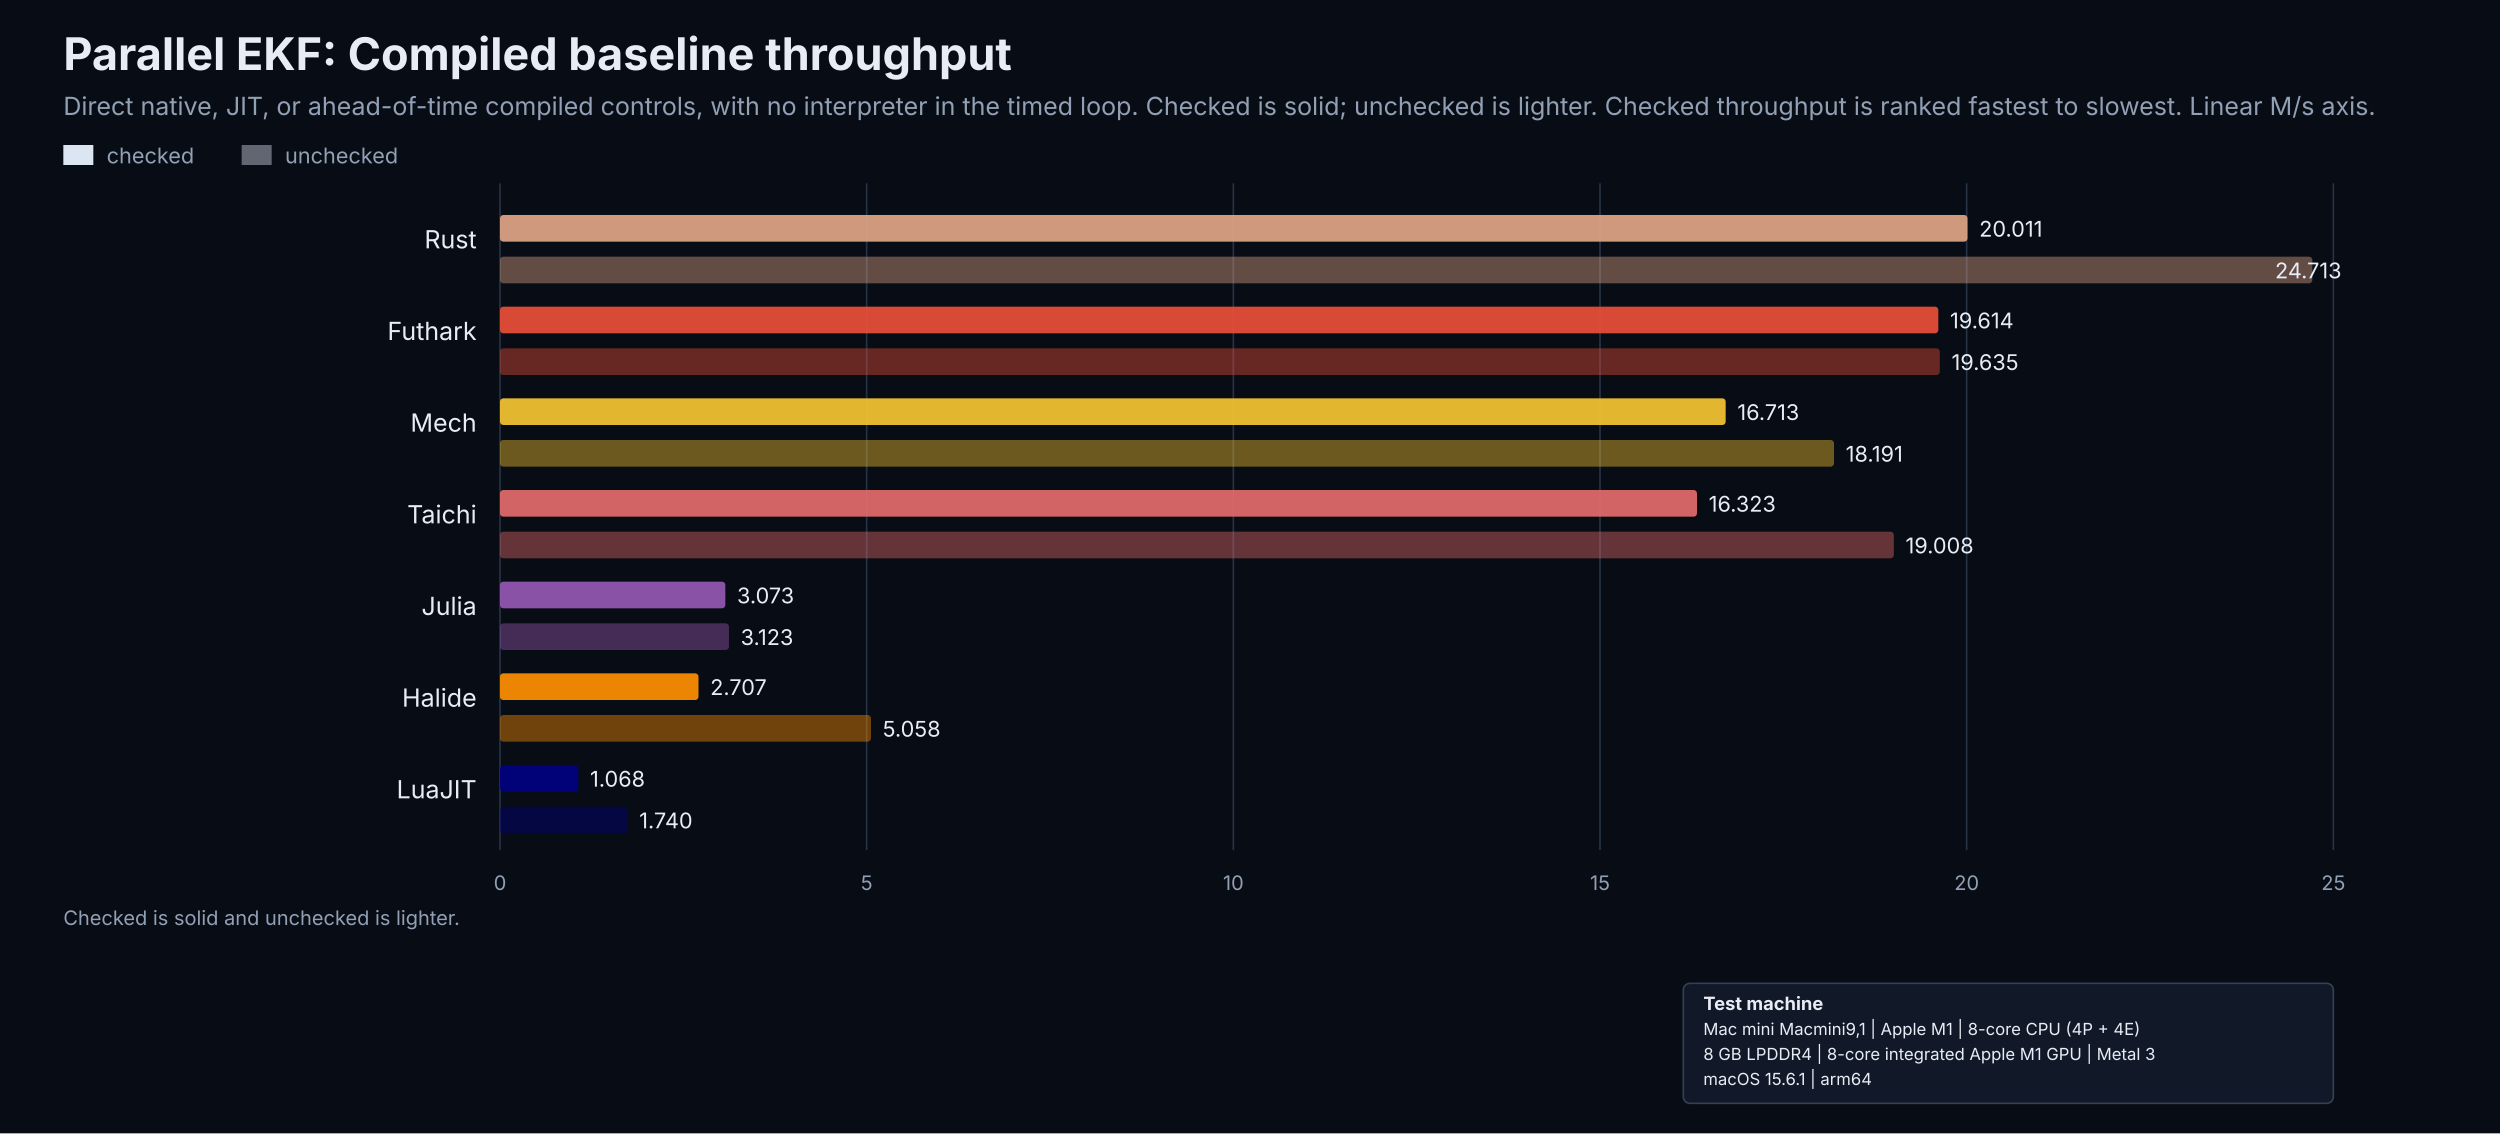
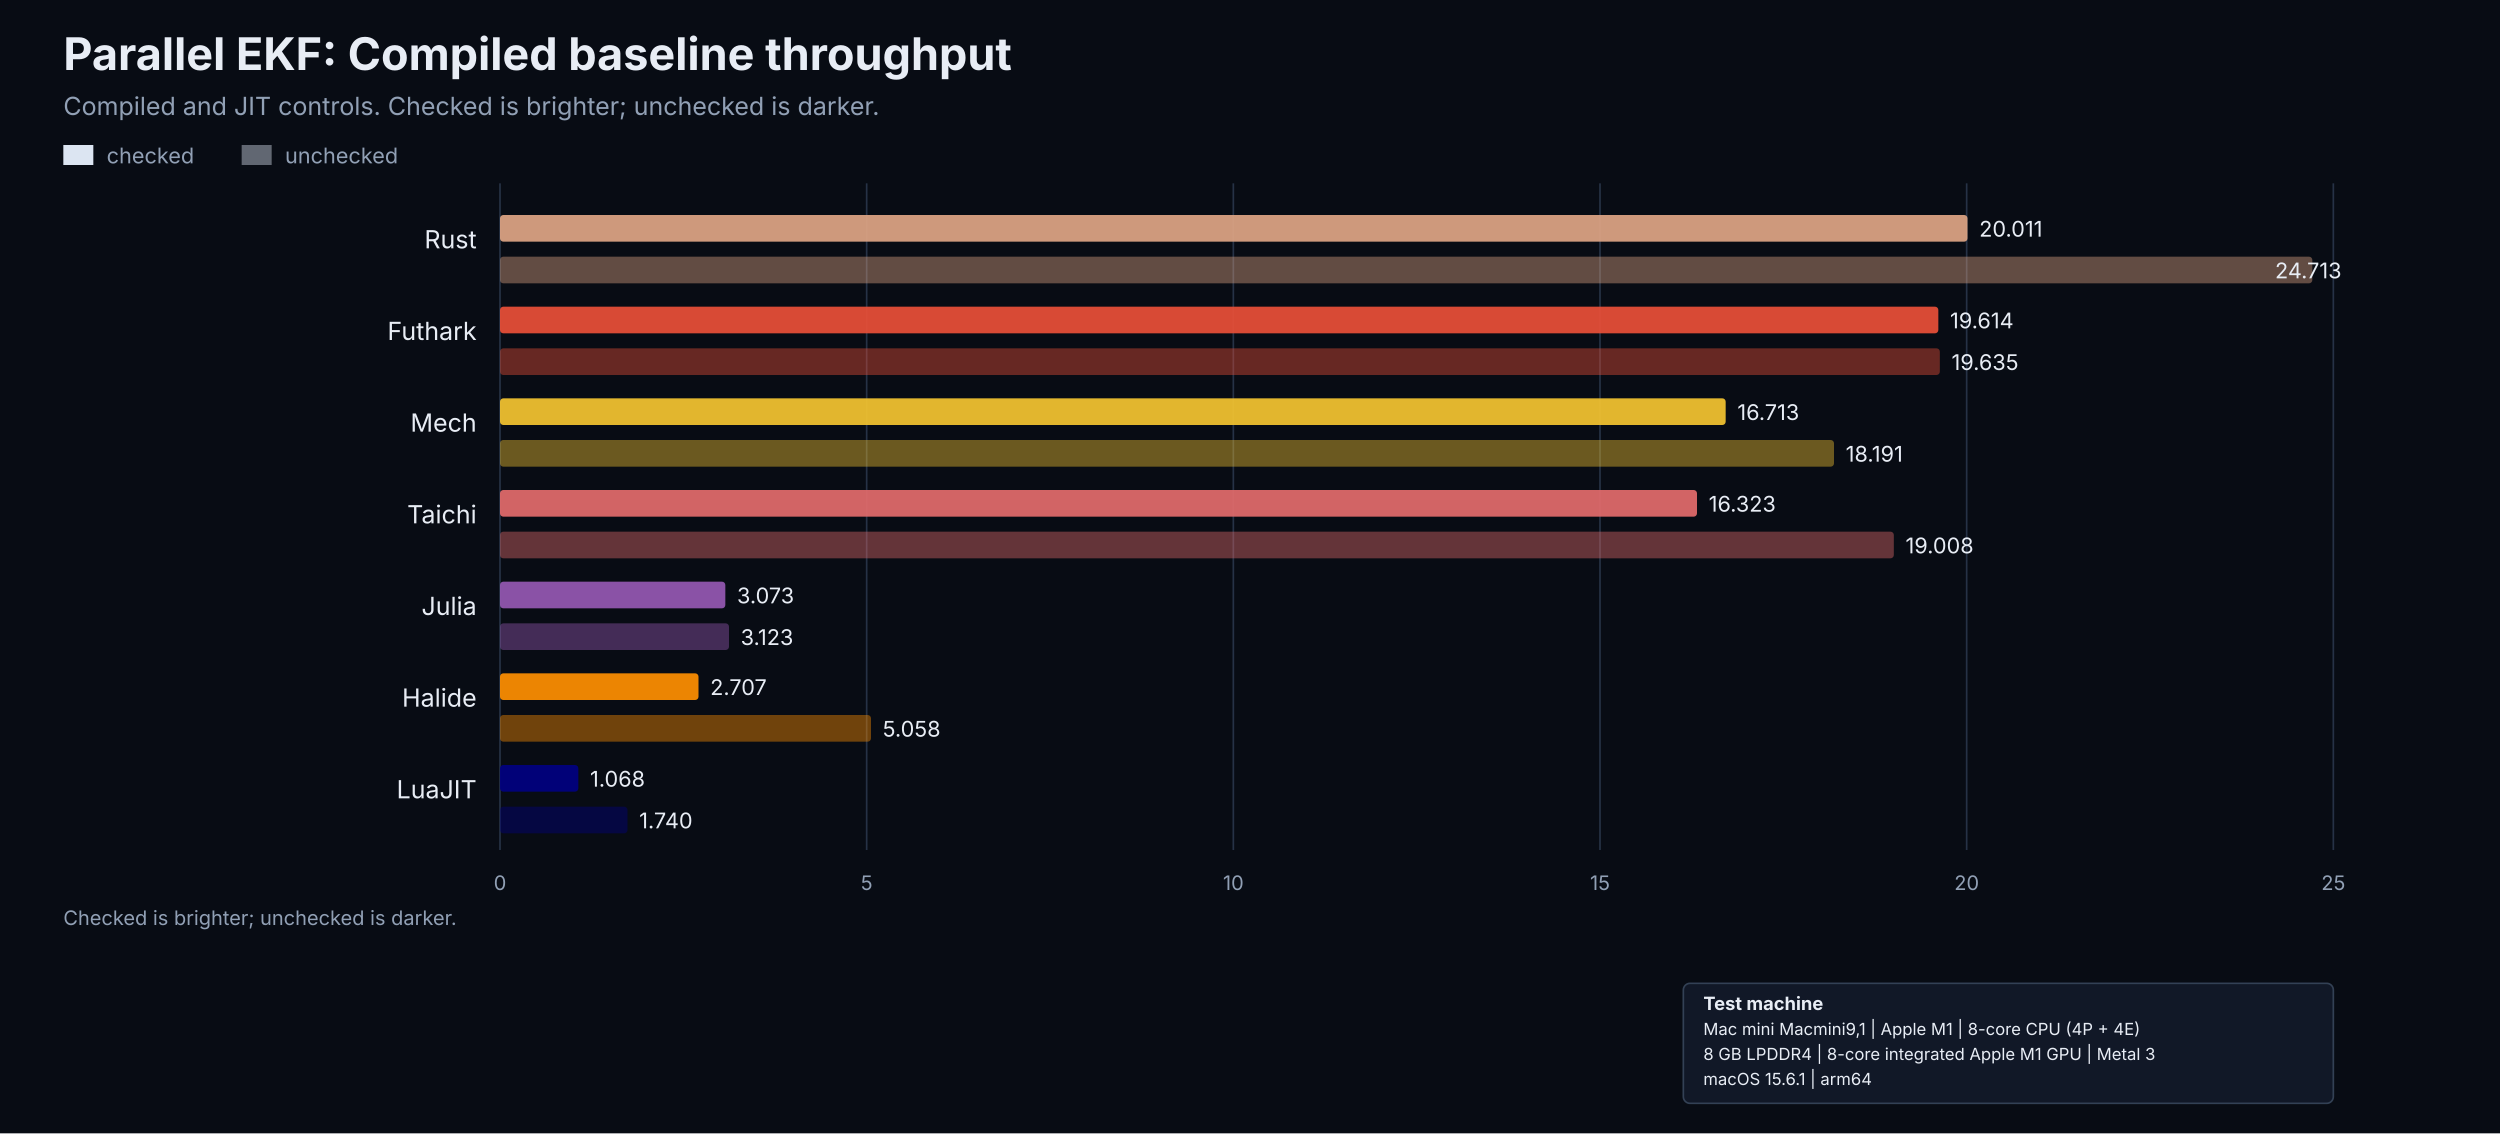
<svg xmlns="http://www.w3.org/2000/svg" width="1500" height="680" viewBox="0 0 1500 680">
  <rect width="100%" height="100%" fill="#080c14" />
  <style>text{font-family:-apple-system,BlinkMacSystemFont,"Segoe UI",sans-serif;fill:#e8edf5}.muted{fill:#91a0b5}.grid{stroke:#263246;stroke-width:1}.label{font-size:15px}.value{font-size:13px;font-variant-numeric:tabular-nums}</style>
  <text x="38" y="42" font-size="27" font-weight="700">Parallel EKF: Compiled baseline throughput</text>
-   <text x="38" y="69" class="muted" font-size="15">Direct native, JIT, or ahead-of-time compiled controls, with no interpreter in the timed loop. Checked is solid; unchecked is lighter. Checked throughput is ranked fastest to slowest. Linear M/s axis.</text>
+   <text x="38" y="69" class="muted" font-size="15">Compiled and JIT controls. Checked is brighter; unchecked is darker.</text>
  <rect x="38" y="87" width="18" height="12" fill="#dce5f2" />
  <text x="64" y="98" class="muted" font-size="13">checked</text>
  <rect x="145" y="87" width="18" height="12" fill="#dce5f2" opacity="0.42" />
  <text x="171" y="98" class="muted" font-size="13">unchecked</text>
  <line x1="300.0" y1="110" x2="300.0" y2="510" class="grid" />
  <text x="300.0" y="534" text-anchor="middle" class="muted" font-size="12">0</text>
  <line x1="520.0" y1="110" x2="520.0" y2="510" class="grid" />
  <text x="520.0" y="534" text-anchor="middle" class="muted" font-size="12">5</text>
  <line x1="740.0" y1="110" x2="740.0" y2="510" class="grid" />
  <text x="740.0" y="534" text-anchor="middle" class="muted" font-size="12">10</text>
  <line x1="960.0" y1="110" x2="960.0" y2="510" class="grid" />
  <text x="960.0" y="534" text-anchor="middle" class="muted" font-size="12">15</text>
  <line x1="1180.0" y1="110" x2="1180.0" y2="510" class="grid" />
  <text x="1180.0" y="534" text-anchor="middle" class="muted" font-size="12">20</text>
  <line x1="1400.0" y1="110" x2="1400.0" y2="510" class="grid" />
  <text x="1400.0" y="534" text-anchor="middle" class="muted" font-size="12">25</text>
  <text x="286" y="149" text-anchor="end" class="label">Rust</text>
  <rect x="300" y="129" width="880.5" height="16" rx="2" fill="#dea584" opacity="0.92" />
  <text x="1187.5" y="142" class="value">20.011</text>
  <rect x="300" y="154" width="1087.4" height="16" rx="2" fill="#dea584" opacity="0.42" />
  <text x="1365.0" y="167" class="value">24.713</text>
  <text x="286" y="204" text-anchor="end" class="label">Futhark</text>
  <rect x="300" y="184" width="863.0" height="16" rx="2" fill="#e94f37" opacity="0.92" />
  <text x="1170.0" y="197" class="value">19.614</text>
  <rect x="300" y="209" width="863.9" height="16" rx="2" fill="#e94f37" opacity="0.42" />
  <text x="1170.9" y="222" class="value">19.635</text>
  <text x="286" y="259" text-anchor="end" class="label">Mech</text>
  <rect x="300" y="239" width="735.4" height="16" rx="2" fill="#f4c430" opacity="0.92" />
  <text x="1042.4" y="252" class="value">16.713</text>
  <rect x="300" y="264" width="800.4" height="16" rx="2" fill="#f4c430" opacity="0.42" />
  <text x="1107.4" y="277" class="value">18.191</text>
  <text x="286" y="314" text-anchor="end" class="label">Taichi</text>
  <rect x="300" y="294" width="718.2" height="16" rx="2" fill="#e36b6b" opacity="0.92" />
  <text x="1025.2" y="307" class="value">16.323</text>
  <rect x="300" y="319" width="836.3" height="16" rx="2" fill="#e36b6b" opacity="0.42" />
  <text x="1143.3" y="332" class="value">19.008</text>
  <text x="286" y="369" text-anchor="end" class="label">Julia</text>
  <rect x="300" y="349" width="135.2" height="16" rx="2" fill="#9558b2" opacity="0.92" />
  <text x="442.2" y="362" class="value">3.073</text>
  <rect x="300" y="374" width="137.4" height="16" rx="2" fill="#9558b2" opacity="0.42" />
  <text x="444.4" y="387" class="value">3.123</text>
  <text x="286" y="424" text-anchor="end" class="label">Halide</text>
  <rect x="300" y="404" width="119.1" height="16" rx="2" fill="#ff8f00" opacity="0.92" />
  <text x="426.1" y="417" class="value">2.707</text>
  <rect x="300" y="429" width="222.6" height="16" rx="2" fill="#ff8f00" opacity="0.42" />
  <text x="529.6" y="442" class="value">5.058</text>
  <text x="286" y="479" text-anchor="end" class="label">LuaJIT</text>
  <rect x="300" y="459" width="47.0" height="16" rx="2" fill="#000080" opacity="0.92" />
  <text x="354.0" y="472" class="value">1.068</text>
  <rect x="300" y="484" width="76.5" height="16" rx="2" fill="#000080" opacity="0.42" />
  <text x="383.5" y="497" class="value">1.740</text>
-   <text x="38" y="555" class="muted" font-size="12">Checked is solid and unchecked is lighter.</text>
+   <text x="38" y="555" class="muted" font-size="12">Checked is brighter; unchecked is darker.</text>
  <g aria-label="Test machine">
    <rect x="1010" y="590" width="390" height="72" rx="4" fill="#111827" stroke="#334155" />
    <text x="1022" y="606" fill="#e8edf5" font-size="11" font-weight="700">Test machine</text>
    <text x="1022" y="621" fill="#91a0b5" font-size="10">Mac mini Macmini9,1 | Apple M1 | 8-core CPU (4P + 4E)</text>
    <text x="1022" y="636" fill="#91a0b5" font-size="10">8 GB LPDDR4 | 8-core integrated Apple M1 GPU | Metal 3</text>
    <text x="1022" y="651" fill="#91a0b5" font-size="10">macOS 15.6.1 | arm64</text>
  </g>
</svg>
